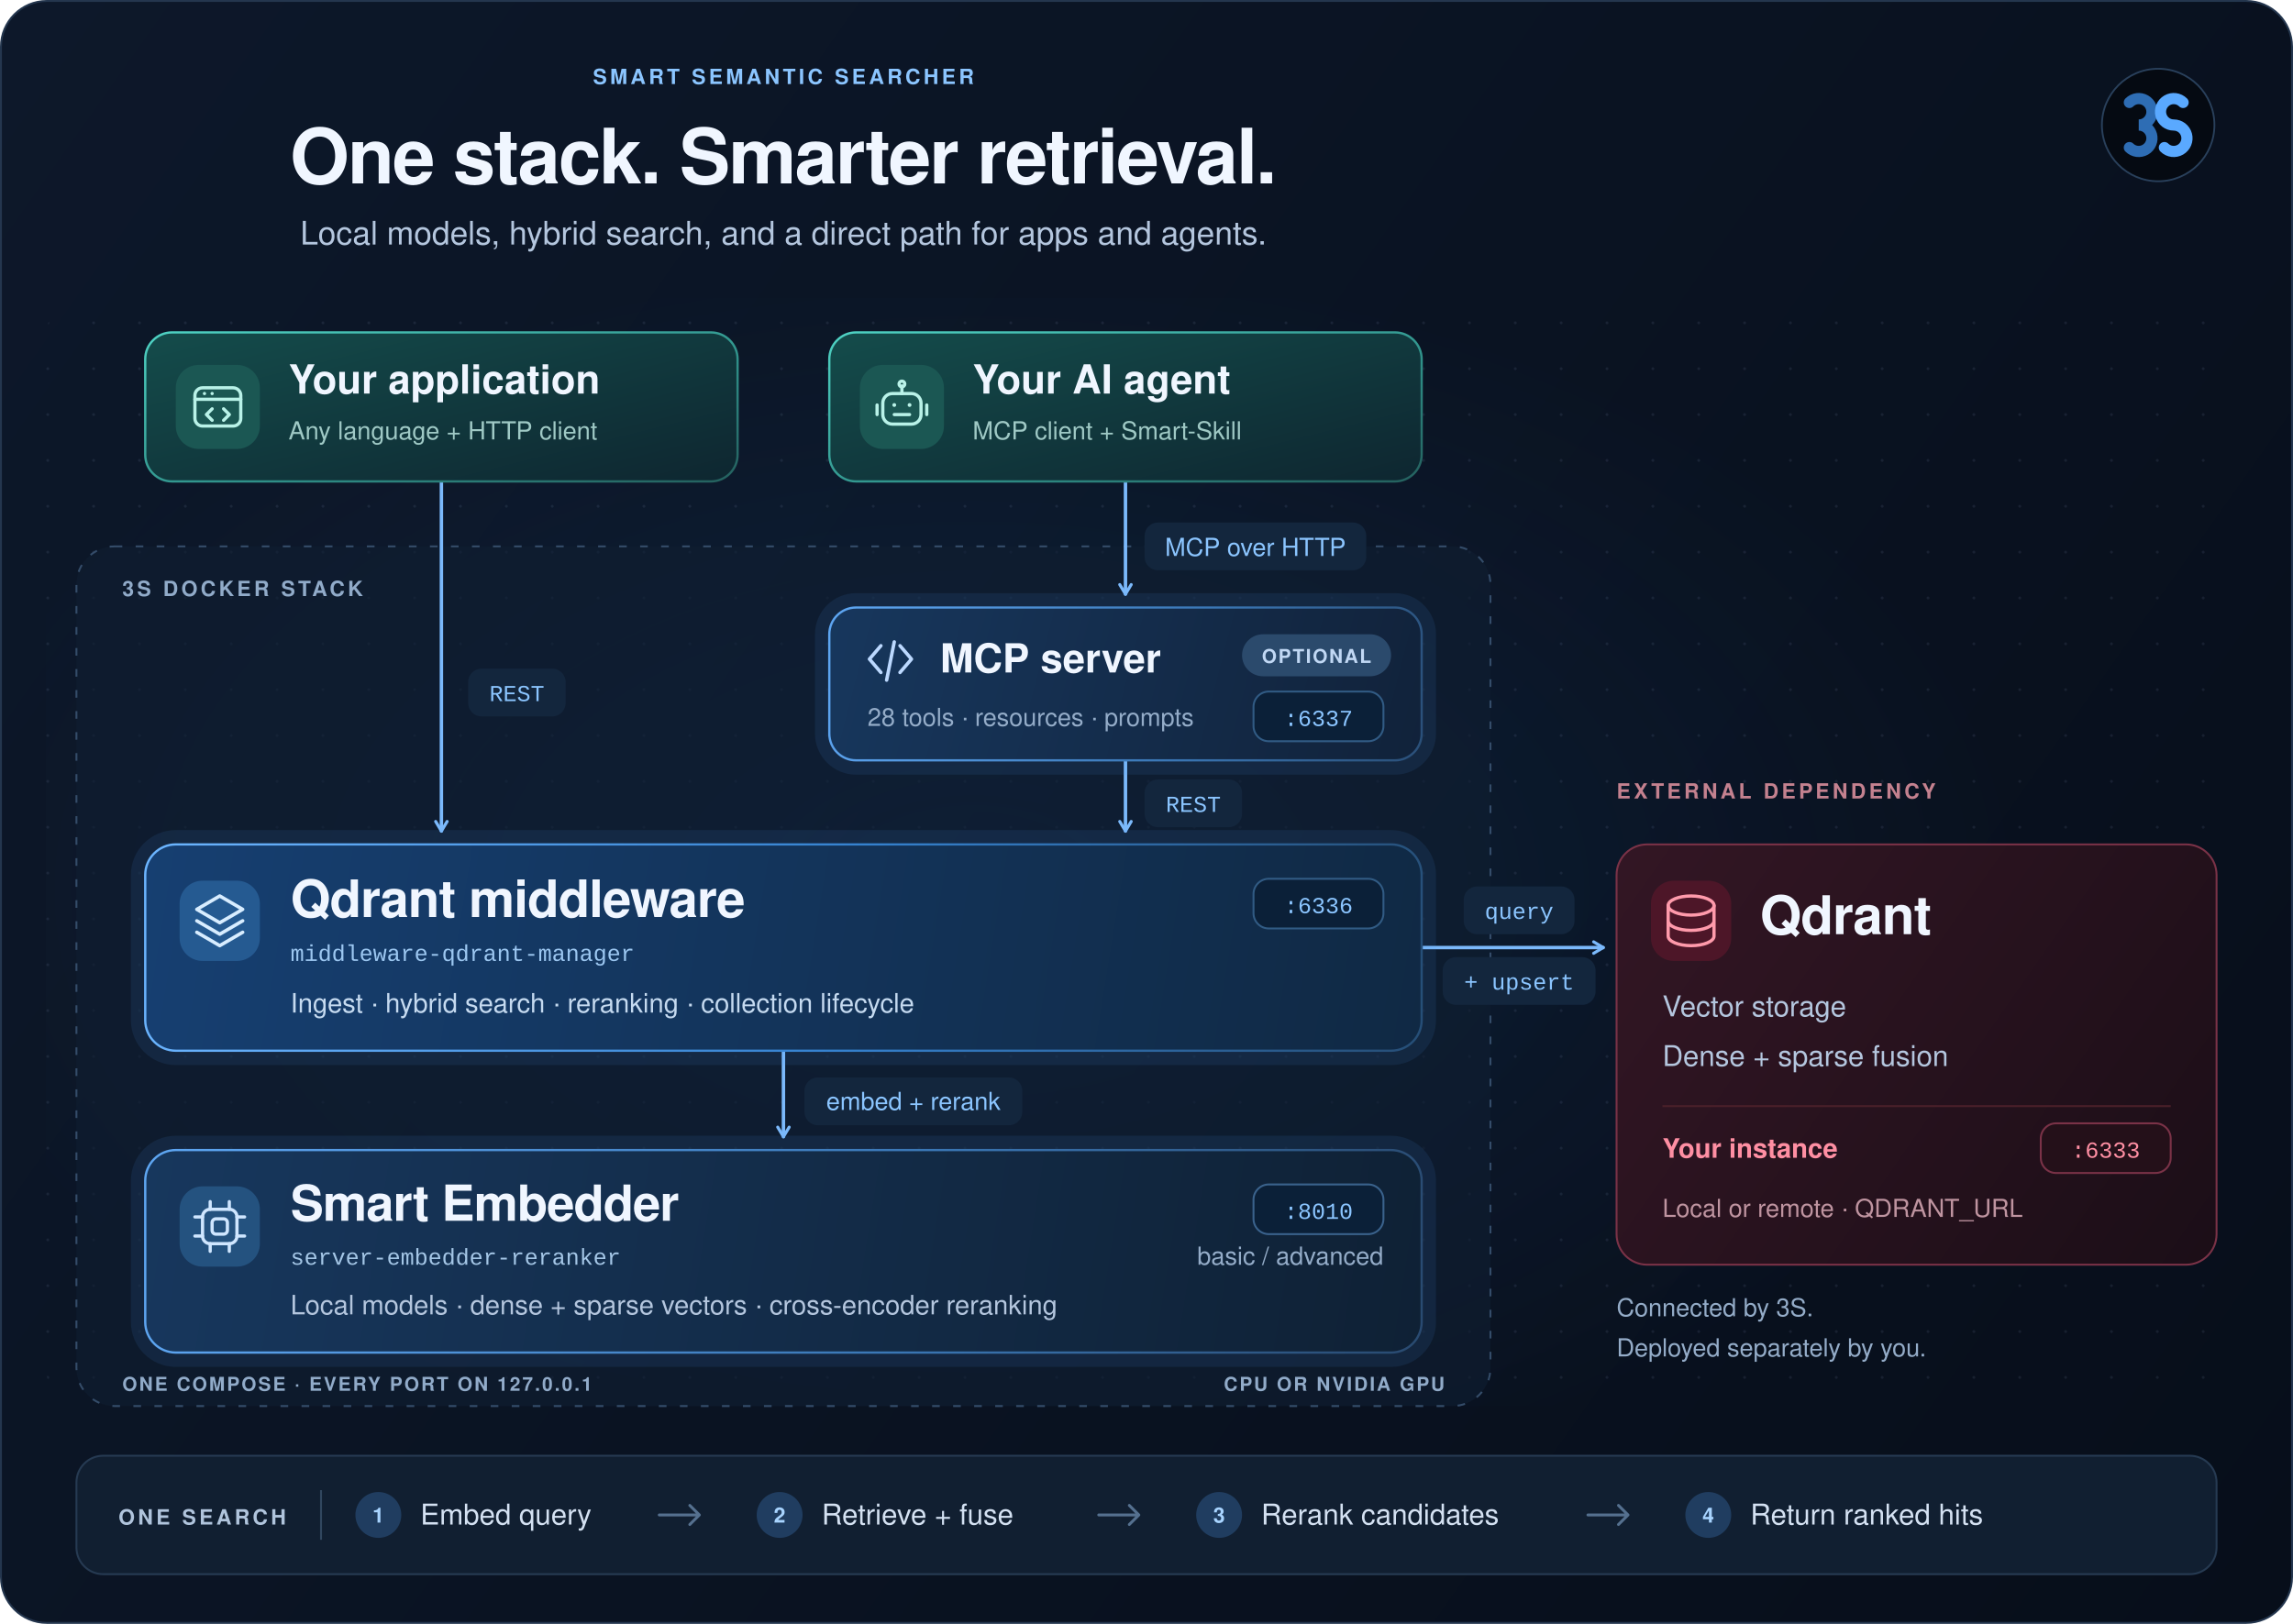
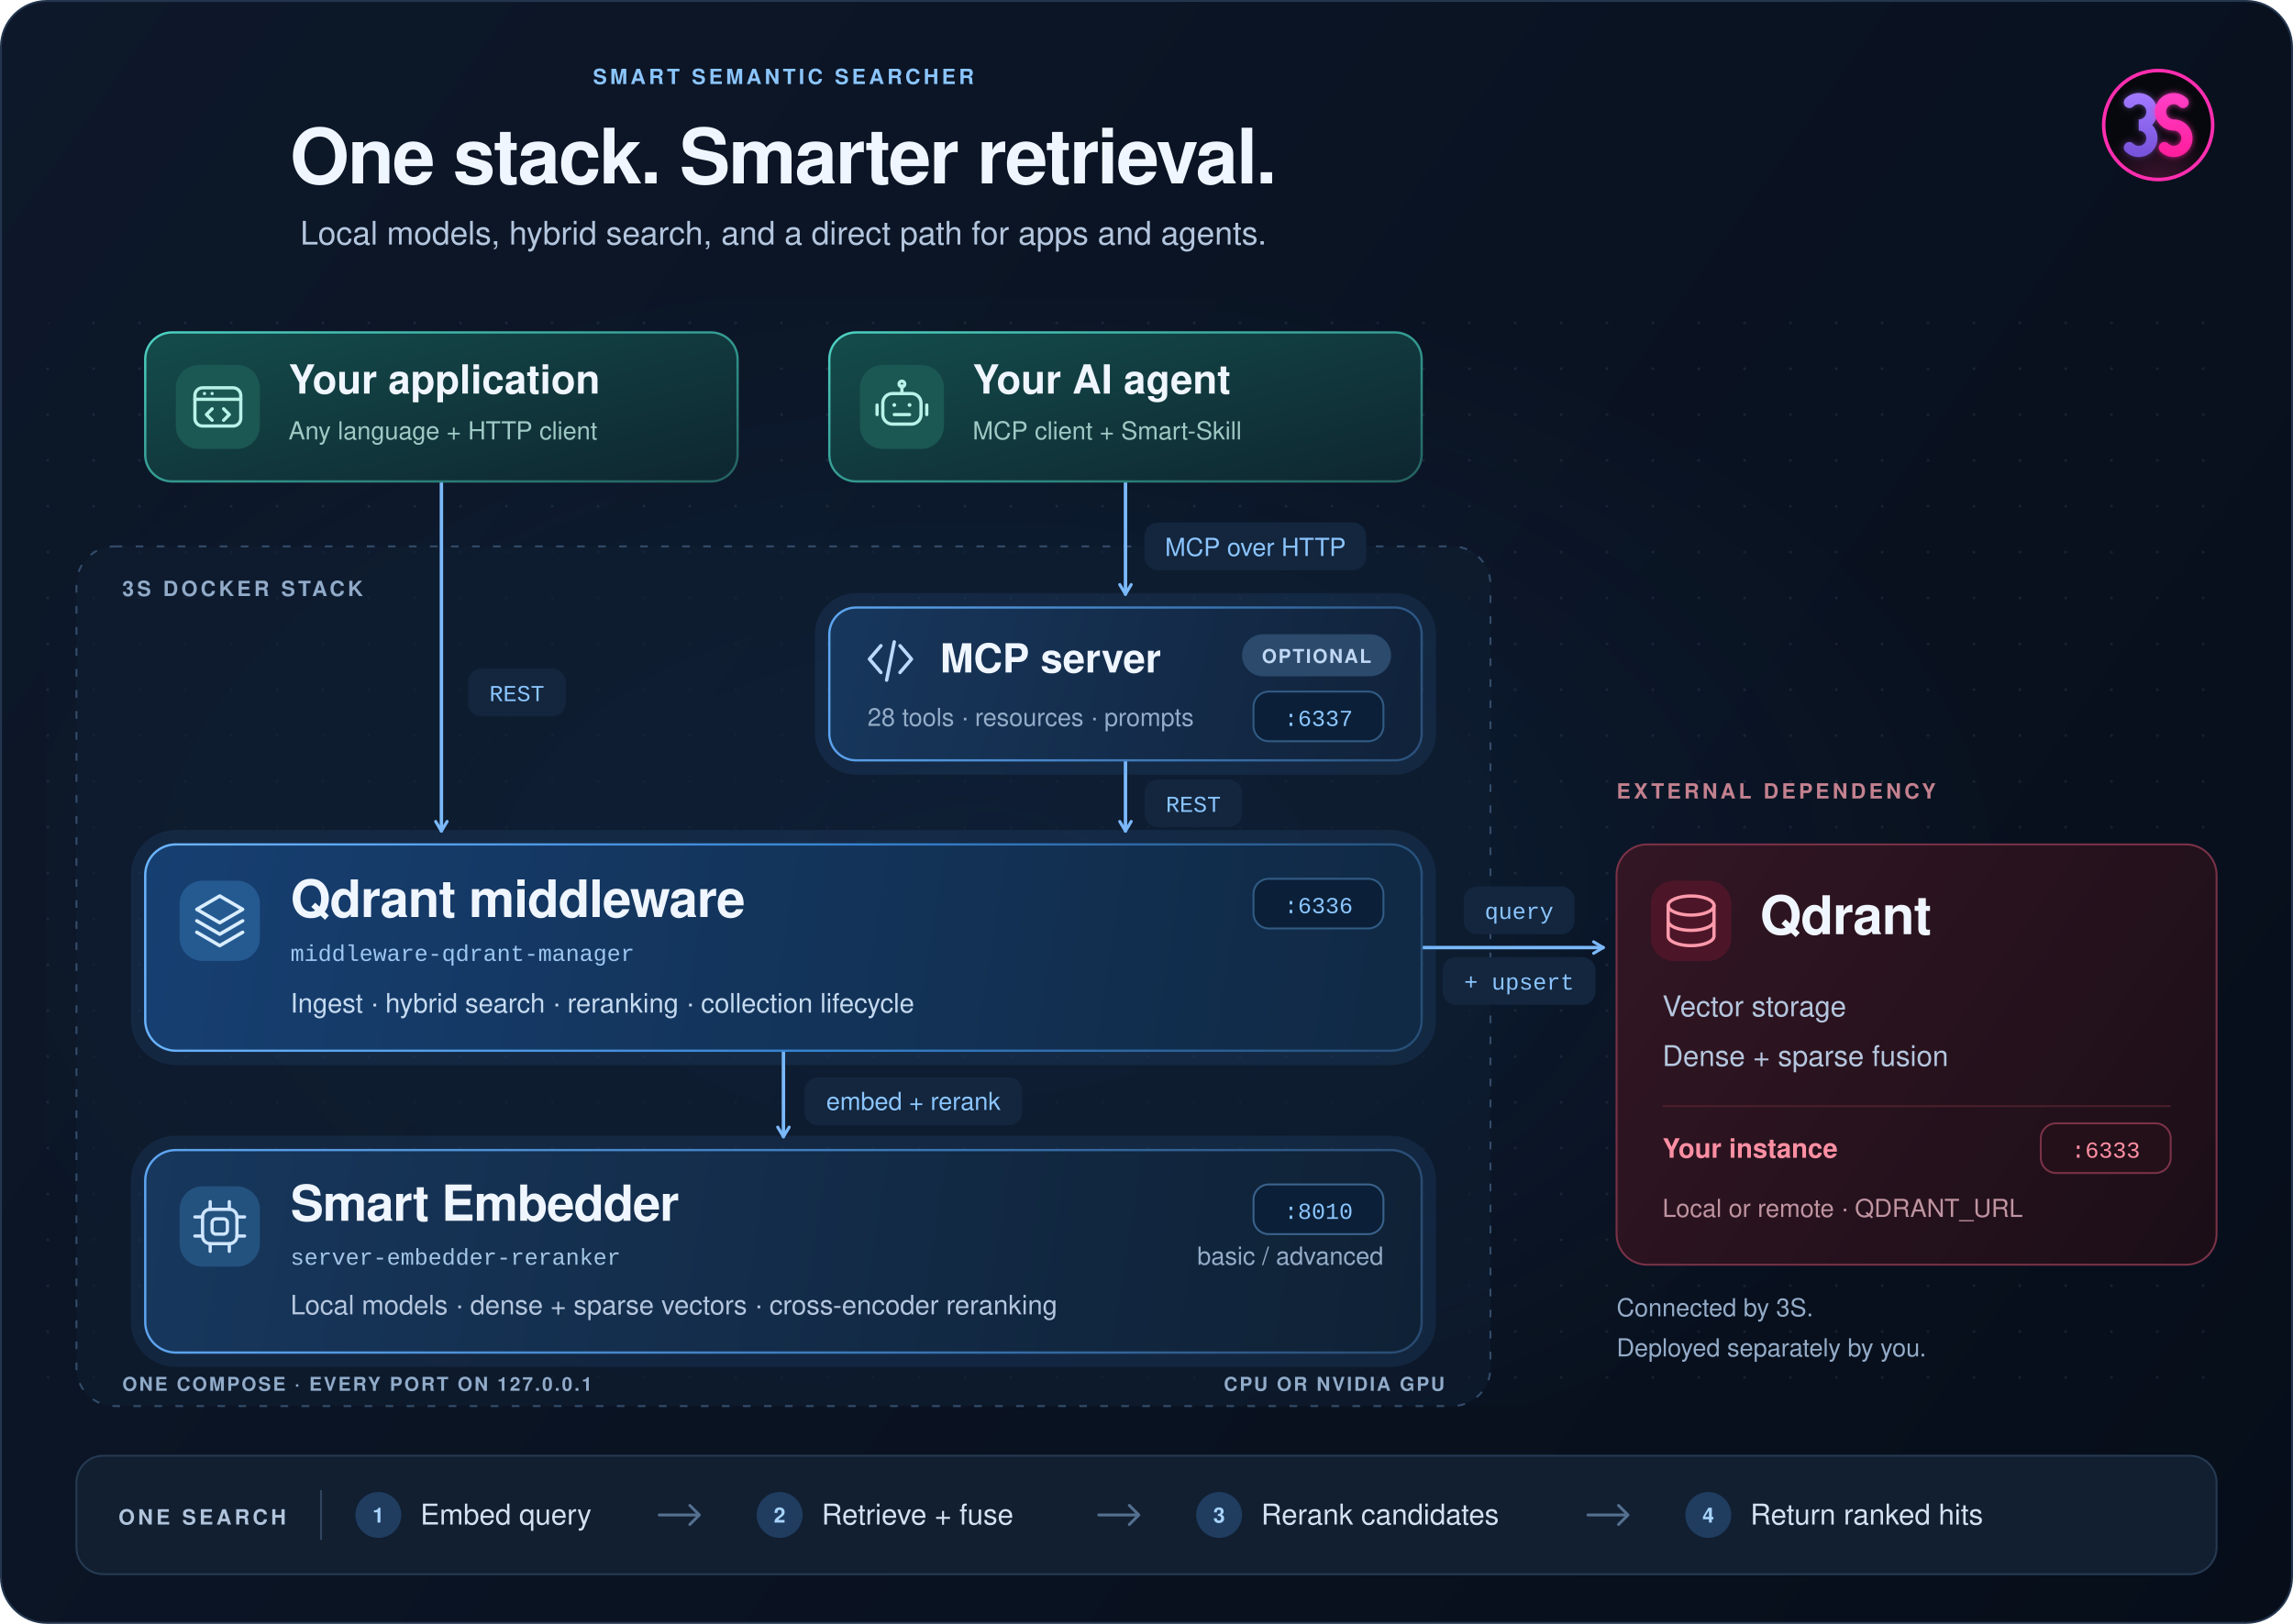
<svg xmlns="http://www.w3.org/2000/svg" width="1200" height="850" viewBox="0 0 1200 850" fill="none" role="img" aria-labelledby="stack2-title stack2-desc">
  <defs>
    <linearGradient id="background" x1="0" y1="0" x2="1200" y2="850" gradientUnits="userSpaceOnUse">
      <stop stop-color="#0d182a" />
      <stop offset="1" stop-color="#070e1a" />
    </linearGradient>
    <radialGradient id="ambient" cx="0" cy="0" r="1" gradientTransform="translate(510 466) rotate(90) scale(330 550)" gradientUnits="userSpaceOnUse">
      <stop stop-color="#2468b6" stop-opacity=".15" />
      <stop offset="1" stop-color="#2468b6" stop-opacity="0" />
    </radialGradient>
    <linearGradient id="middleware-fill" x1="76" y1="442" x2="744" y2="550" gradientUnits="userSpaceOnUse">
      <stop stop-color="#163f71" />
      <stop offset="1" stop-color="#102944" />
    </linearGradient>
    <linearGradient id="middleware-stroke" x1="76" y1="442" x2="744" y2="550" gradientUnits="userSpaceOnUse">
      <stop stop-color="#6cb5ff" />
      <stop offset=".55" stop-color="#3581ce" />
      <stop offset="1" stop-color="#264e76" />
    </linearGradient>
    <linearGradient id="mcp-fill" x1="434" y1="318" x2="744" y2="398" gradientUnits="userSpaceOnUse">
      <stop stop-color="#17375d" />
      <stop offset="1" stop-color="#11223a" />
    </linearGradient>
    <linearGradient id="mcp-stroke" x1="434" y1="318" x2="744" y2="398" gradientUnits="userSpaceOnUse">
      <stop stop-color="#5ea6f2" />
      <stop offset=".6" stop-color="#3a76b4" />
      <stop offset="1" stop-color="#2a4f78" />
    </linearGradient>
    <linearGradient id="emb-fill" x1="76" y1="602" x2="744" y2="708" gradientUnits="userSpaceOnUse">
      <stop stop-color="#17375d" />
      <stop offset="1" stop-color="#0f2135" />
    </linearGradient>
    <linearGradient id="emb-stroke" x1="76" y1="602" x2="744" y2="708" gradientUnits="userSpaceOnUse">
      <stop stop-color="#5ea6f2" />
      <stop offset=".6" stop-color="#3a76b4" />
      <stop offset="1" stop-color="#294a70" />
    </linearGradient>
    <linearGradient id="entry-fill" x1="0" y1="0" x2="1" y2="1">
      <stop stop-color="#144c4b" />
      <stop offset="1" stop-color="#0e2630" />
    </linearGradient>
    <linearGradient id="entry-stroke" x1="0" y1="0" x2="1" y2="1">
      <stop stop-color="#4fd3c4" />
      <stop offset=".6" stop-color="#2f8f88" />
      <stop offset="1" stop-color="#24605e" />
    </linearGradient>
    <linearGradient id="qdrant-fill" x1="846" y1="442" x2="1160" y2="662" gradientUnits="userSpaceOnUse">
      <stop stop-color="#331624" />
      <stop offset="1" stop-color="#1b0e17" />
    </linearGradient>
    <pattern id="dots" width="24" height="24" patternUnits="userSpaceOnUse">
      <circle cx="1" cy="1" r=".75" fill="#a0badc" fill-opacity=".10" />
    </pattern>
    <marker id="arrow-blue" markerWidth="8" markerHeight="8" refX="6" refY="4" orient="auto" markerUnits="userSpaceOnUse">
      <path d="m1 1 5 3-5 3" stroke="#7bb9fb" stroke-width="1.6" stroke-linecap="round" stroke-linejoin="round" />
    </marker>
    <g id="browser-icon" stroke="currentColor" stroke-width="1.7" stroke-linecap="round" stroke-linejoin="round">
      <rect x="2" y="4" width="24" height="20" rx="4" />
      <path d="M2 10h24m-19-3h.01m4 0h.01m0 8-3 3 3 3m6-6 3 3-3 3" />
    </g>
    <g id="agent-icon" stroke="currentColor" stroke-width="1.7" stroke-linecap="round" stroke-linejoin="round">
      <rect x="4" y="8" width="20" height="16" rx="5" />
      <path d="M14 4v4M1 14v5m26-5v5M10 19h8" />
      <circle cx="10" cy="14" r="1" fill="currentColor" stroke="none" />
      <circle cx="18" cy="14" r="1" fill="currentColor" stroke="none" />
      <circle cx="14" cy="3" r="1.5" />
    </g>
    <g id="bridge-icon" stroke="currentColor" stroke-width="1.8" stroke-linecap="round" stroke-linejoin="round">
      <path d="m9 7-6 7 6 7m10-14 6 7-6 7m-3-16-4 20" />
    </g>
    <g id="middleware-icon" stroke="currentColor" stroke-width="1.8" stroke-linecap="round" stroke-linejoin="round">
      <path d="m14 3 12 7-12 7L2 10l12-7ZM2 16l12 7 12-7M2 22l12 7 12-7" />
    </g>
    <g id="chip-icon" stroke="currentColor" stroke-width="1.7" stroke-linecap="round" stroke-linejoin="round">
      <rect x="6" y="6" width="18" height="18" rx="4" />
      <rect x="11" y="11" width="8" height="8" rx="2" />
      <path d="M10 2v4m10-4v4M10 24v4m10-4v4M2 10h4m-4 10h4m18-10h4m-4 10h4" />
    </g>
    <g id="database-icon" stroke="currentColor" stroke-width="1.7" stroke-linecap="round" stroke-linejoin="round">
      <ellipse cx="15" cy="7" rx="12" ry="5" />
      <path d="M3 7v16c0 2.8 5.4 5 12 5s12-2.2 12-5V7M3 15c0 2.8 5.4 5 12 5s12-2.2 12-5" />
    </g>
    <g id="step-arrow" stroke="#55708f" stroke-width="1.5" stroke-linecap="round" stroke-linejoin="round">
      <path d="M0 0h21m-5-5 5 5-5 5" />
    </g>
  </defs>
  <style>
    text { font-family: "Segoe UI", Helvetica, Arial, sans-serif; }
    .heading { fill: #f0f6ff; font-weight: 600; }
    .body { fill: #b4c6de; font-size: 15px; }
    .small { fill: #94acc8; font-size: 13px; }
    .eyebrow { fill: #91abc9; font-size: 11px; font-weight: 600; letter-spacing: 1.6px; }
    .mono { font-family: Consolas, "Liberation Mono", monospace; font-size: 12px; }
    .blue { fill: #8bc5ff; }
    .qdrant { fill: #ff8fa3; }
    .connector { stroke: #7bb9fb; stroke-width: 1.8; stroke-linecap: round; stroke-linejoin: round; }
  </style>
  <rect x=".5" y=".5" width="1199" height="849" rx="24" fill="url(#background)" stroke="#24364e" />
  <rect x="24" y="156" width="1152" height="580" rx="20" fill="url(#dots)" />
  <rect x="24" y="156" width="1152" height="580" rx="20" fill="url(#ambient)" />
  <text x="410" y="44" text-anchor="middle" class="eyebrow" style="fill: #8bc5ff">SMART SEMANTIC SEARCHER</text>
  <text x="410" y="96" text-anchor="middle" class="heading" font-size="40" letter-spacing="-.9">One stack. Smarter retrieval.</text>
  <text x="410" y="128" text-anchor="middle" class="body" style="font-size: 17px">Local models, hybrid search, and a direct path for apps and agents.</text>
-   <g transform="translate(1100 36) scale(.46)">
-     <circle cx="64" cy="64" r="64" fill="#050a12" stroke="#29405b" stroke-width="2" />
-     <g stroke-width="12.73" stroke-linecap="round">
-       <path d="M31.24 38.31A15.049 15.049 0 1 1 41.88 64A15.049 15.049 0 1 1 31.24 89.69" stroke="#2e6db4" />
-       <path d="M92.35 38.31A15.049 15.049 0 1 0 81.71 64A15.049 15.049 0 1 1 71.07 89.69" stroke="#5aa9ff" />
-     </g>
-   </g>
+   <svg x="1100" y="36" width="58.88" height="58.88" viewBox="0 0 128 128" aria-hidden="true">
+     <defs>
+       <radialGradient id="s3-disc" gradientUnits="userSpaceOnUse" cx="64" cy="141" r="108">
+         <stop offset="0" stop-color="#471636" />
+         <stop offset=".7" stop-color="#07080d" />
+       </radialGradient>
+       <linearGradient id="s3-back" gradientUnits="userSpaceOnUse" x1="0" y1="32" x2="0" y2="96">
+         <stop offset="0" stop-color="#a078ff" />
+         <stop offset="1" stop-color="#7853db" />
+       </linearGradient>
+       <linearGradient id="s3-front" gradientUnits="userSpaceOnUse" x1="0" y1="32" x2="0" y2="96">
+         <stop offset="0" stop-color="#ff3ec4" />
+         <stop offset="1" stop-color="#ff1f9e" />
+       </linearGradient>
+       <clipPath id="s3-clip">
+         <circle cx="64" cy="64" r="64" />
+       </clipPath>
+       <filter id="s3-blur" filterUnits="userSpaceOnUse" x="0" y="0" width="128" height="128">
+         <feGaussianBlur stdDeviation="3.2" />
+       </filter>
+       <path id="s3-three" d="M31.24 38.31A15.049 15.049 0 1 1 41.88 64.00A15.049 15.049 0 1 1 31.24 89.69" />
+       <path id="s3-s" d="M92.35 38.31A15.049 15.049 0 1 0 81.71 64.00A15.049 15.049 0 1 1 71.07 89.69" />
+     </defs>
+     <circle cx="64" cy="64" r="64" fill="url(#s3-disc)" />
+     <circle cx="64" cy="64" r="62" fill="none" stroke="#ff2eb0" stroke-width="4" />
+     <g clip-path="url(#s3-clip)" fill="none" stroke-width="12.73" stroke-linecap="round">
+       <use href="#s3-three" stroke="url(#s3-back)" filter="url(#s3-blur)" opacity=".5" />
+       <use href="#s3-three" stroke="url(#s3-back)" />
+       <use href="#s3-s" stroke="url(#s3-front)" filter="url(#s3-blur)" opacity=".75" />
+       <use href="#s3-s" stroke="url(#s3-front)" />
+     </g>
+   </svg>
  <rect x="40" y="286" width="740" height="450" rx="20" fill="#101e31" fill-opacity=".62" stroke="#344c69" stroke-dasharray="4 7" />
  <text x="64" y="312" class="eyebrow">3S DOCKER STACK</text>
  <path d="M231 252V435" class="connector" marker-end="url(#arrow-blue)" />
  <path d="M589 252V311" class="connector" marker-end="url(#arrow-blue)" />
  <path d="M589 398V435" class="connector" marker-end="url(#arrow-blue)" />
  <path d="M410 550V595" class="connector" marker-end="url(#arrow-blue)" />
  <path d="M744 496H839" class="connector" marker-end="url(#arrow-blue)" />
  <rect x="245" y="350" width="51" height="25" rx="7" fill="#13263d" />
  <text x="270.5" y="367" text-anchor="middle" class="mono blue">REST</text>
  <rect x="599" y="273.5" width="116" height="25" rx="7" fill="#13263d" />
  <text x="657" y="291" text-anchor="middle" class="small blue">MCP over HTTP</text>
  <rect x="599" y="408" width="51" height="25" rx="7" fill="#13263d" />
  <text x="624.5" y="425" text-anchor="middle" class="mono blue">REST</text>
  <rect x="421" y="564" width="114" height="25" rx="7" fill="#13263d" />
  <text x="478" y="581" text-anchor="middle" class="small blue">embed + rerank</text>
  <rect x="766" y="464" width="58" height="25" rx="7" fill="#13263d" />
  <text x="795" y="481" text-anchor="middle" class="mono blue">query</text>
  <rect x="755" y="501" width="80" height="25" rx="7" fill="#13263d" />
  <text x="795" y="518" text-anchor="middle" class="mono blue">+ upsert</text>
  <rect x="76" y="174" width="310" height="78" rx="14" fill="url(#entry-fill)" stroke="url(#entry-stroke)" stroke-width="1.2" />
  <rect x="92" y="191" width="44" height="44" rx="12" fill="#1b5753" />
  <use href="#browser-icon" x="100" y="199" color="#b9f2e8" />
  <text x="151" y="206" class="heading" font-size="21">Your application</text>
  <text x="151" y="230" class="small" style="fill: #9fc9c5">Any language + HTTP client</text>
  <rect x="434" y="174" width="310" height="78" rx="14" fill="url(#entry-fill)" stroke="url(#entry-stroke)" stroke-width="1.2" />
  <rect x="450" y="191" width="44" height="44" rx="12" fill="#1b5753" />
  <use href="#agent-icon" x="458" y="198" color="#b9f2e8" />
  <text x="509" y="206" class="heading" font-size="21">Your AI agent</text>
  <text x="509" y="230" class="small" style="fill: #9fc9c5">MCP client + Smart-Skill</text>
  <rect x="430" y="314" width="318" height="88" rx="18" stroke="#4b9af0" stroke-opacity=".10" stroke-width="7" />
  <rect x="434" y="318" width="310" height="80" rx="14" fill="url(#mcp-fill)" stroke="url(#mcp-stroke)" stroke-width="1.2" />
  <use href="#bridge-icon" x="452" y="331" color="#bcd9ff" />
  <text x="492" y="352" class="heading" font-size="21">MCP server</text>
  <rect x="650" y="332" width="78" height="22" rx="11" fill="#2b4a6c" />
  <text x="689" y="347" text-anchor="middle" fill="#c1d8f4" font-size="10" font-weight="600" letter-spacing=".8">OPTIONAL</text>
  <text x="454" y="380" class="small">28 tools · resources · prompts</text>
  <rect x="656" y="362" width="68" height="26" rx="8" fill="#0b2038" stroke="#315b84" />
  <text x="690" y="380" text-anchor="middle" class="mono blue">:6337</text>
  <rect x="72" y="438" width="676" height="116" rx="20" stroke="#4b9af0" stroke-opacity=".10" stroke-width="7" />
  <rect x="76" y="442" width="668" height="108" rx="16" fill="url(#middleware-fill)" stroke="url(#middleware-stroke)" stroke-width="1.2" />
  <rect x="94" y="461" width="42" height="42" rx="12" fill="#255a91" />
  <use href="#middleware-icon" x="101" y="466" color="#d8edff" />
  <text x="152" y="480" class="heading" font-size="27" letter-spacing="-.4">Qdrant middleware</text>
  <text x="152" y="503" class="mono" fill="#9cc7f1">middleware-qdrant-manager</text>
  <text x="152" y="530" class="body" style="fill: #c5daf0; font-size: 14px">Ingest · hybrid search · reranking · collection lifecycle</text>
  <rect x="656" y="460" width="68" height="26" rx="8" fill="#0b2038" stroke="#315b84" />
  <text x="690" y="478" text-anchor="middle" class="mono blue">:6336</text>
  <rect x="72" y="598" width="676" height="114" rx="20" stroke="#4b9af0" stroke-opacity=".10" stroke-width="7" />
  <rect x="76" y="602" width="668" height="106" rx="16" fill="url(#emb-fill)" stroke="url(#emb-stroke)" stroke-width="1.2" />
  <rect x="94" y="621" width="42" height="42" rx="12" fill="#24527f" />
  <use href="#chip-icon" x="100" y="627" color="#cfe6ff" />
  <text x="152" y="639" class="heading" font-size="26" letter-spacing="-.4">Smart Embedder</text>
  <text x="152" y="662" class="mono" fill="#a4c6e6">server-embedder-reranker</text>
  <text x="152" y="688" class="body" style="font-size: 14px">Local models · dense + sparse vectors · cross-encoder reranking</text>
  <rect x="656" y="620" width="68" height="26" rx="8" fill="#0b2038" stroke="#3a628c" />
  <text x="690" y="638" text-anchor="middle" class="mono blue">:8010</text>
  <text x="724" y="662" text-anchor="end" class="small">basic / advanced</text>
  <text x="64" y="728" class="eyebrow" style="font-size: 10px; letter-spacing: 1px">ONE COMPOSE · EVERY PORT ON 127.0.0.1</text>
  <text x="756" y="728" text-anchor="end" class="eyebrow" style="font-size: 10px; letter-spacing: 1px">CPU OR NVIDIA GPU</text>
  <text x="846" y="418" class="eyebrow" style="fill: #c4818f">EXTERNAL DEPENDENCY</text>
  <rect x="846" y="442" width="314" height="220" rx="16" fill="url(#qdrant-fill)" stroke="#7a3247" />
  <rect x="864" y="461" width="42" height="42" rx="12" fill="#4d1628" />
  <use href="#database-icon" x="870" y="467" color="#ff9aab" />
  <text x="921" y="489" class="heading" font-size="28" letter-spacing="-.4">Qdrant</text>
  <text x="870" y="532" class="body">Vector storage</text>
  <text x="870" y="558" class="body">Dense + sparse fusion</text>
  <line x1="870" y1="579" x2="1136" y2="579" stroke="#4a2029" />
  <text x="870" y="606" class="qdrant" font-size="14" font-weight="600">Your instance</text>
  <rect x="1068" y="588" width="68" height="26" rx="8" fill="#241019" stroke="#7a3247" />
  <text x="1102" y="606" text-anchor="middle" class="mono qdrant">:6333</text>
  <text x="870" y="637" class="small" style="fill: #bf94a0">Local or remote · QDRANT_URL</text>
  <text x="846" y="689" class="small">Connected by 3S.</text>
  <text x="846" y="710" class="small">Deployed separately by you.</text>
  <rect x="40" y="762" width="1120" height="62" rx="14" fill="#111f31" stroke="#263a52" />
  <text x="62" y="798" class="eyebrow" style="fill: #b0c4dc">ONE SEARCH</text>
  <line x1="168" y1="780" x2="168" y2="806" stroke="#31475f" />
  <circle cx="198" cy="793" r="12" fill="#203d60" />
  <text x="198" y="797" text-anchor="middle" font-size="11" font-weight="600" fill="#a8d4ff">1</text>
  <text x="220" y="798" class="body" style="fill: #d4e1f2">Embed query</text>
  <use href="#step-arrow" x="345" y="793" />
  <circle cx="408" cy="793" r="12" fill="#203d60" />
  <text x="408" y="797" text-anchor="middle" font-size="11" font-weight="600" fill="#a8d4ff">2</text>
  <text x="430" y="798" class="body" style="fill: #d4e1f2">Retrieve + fuse</text>
  <use href="#step-arrow" x="575" y="793" />
  <circle cx="638" cy="793" r="12" fill="#203d60" />
  <text x="638" y="797" text-anchor="middle" font-size="11" font-weight="600" fill="#a8d4ff">3</text>
  <text x="660" y="798" class="body" style="fill: #d4e1f2">Rerank candidates</text>
  <use href="#step-arrow" x="831" y="793" />
  <circle cx="894" cy="793" r="12" fill="#203d60" />
  <text x="894" y="797" text-anchor="middle" font-size="11" font-weight="600" fill="#a8d4ff">4</text>
  <text x="916" y="798" class="body" style="fill: #d4e1f2">Return ranked hits</text>
</svg>
